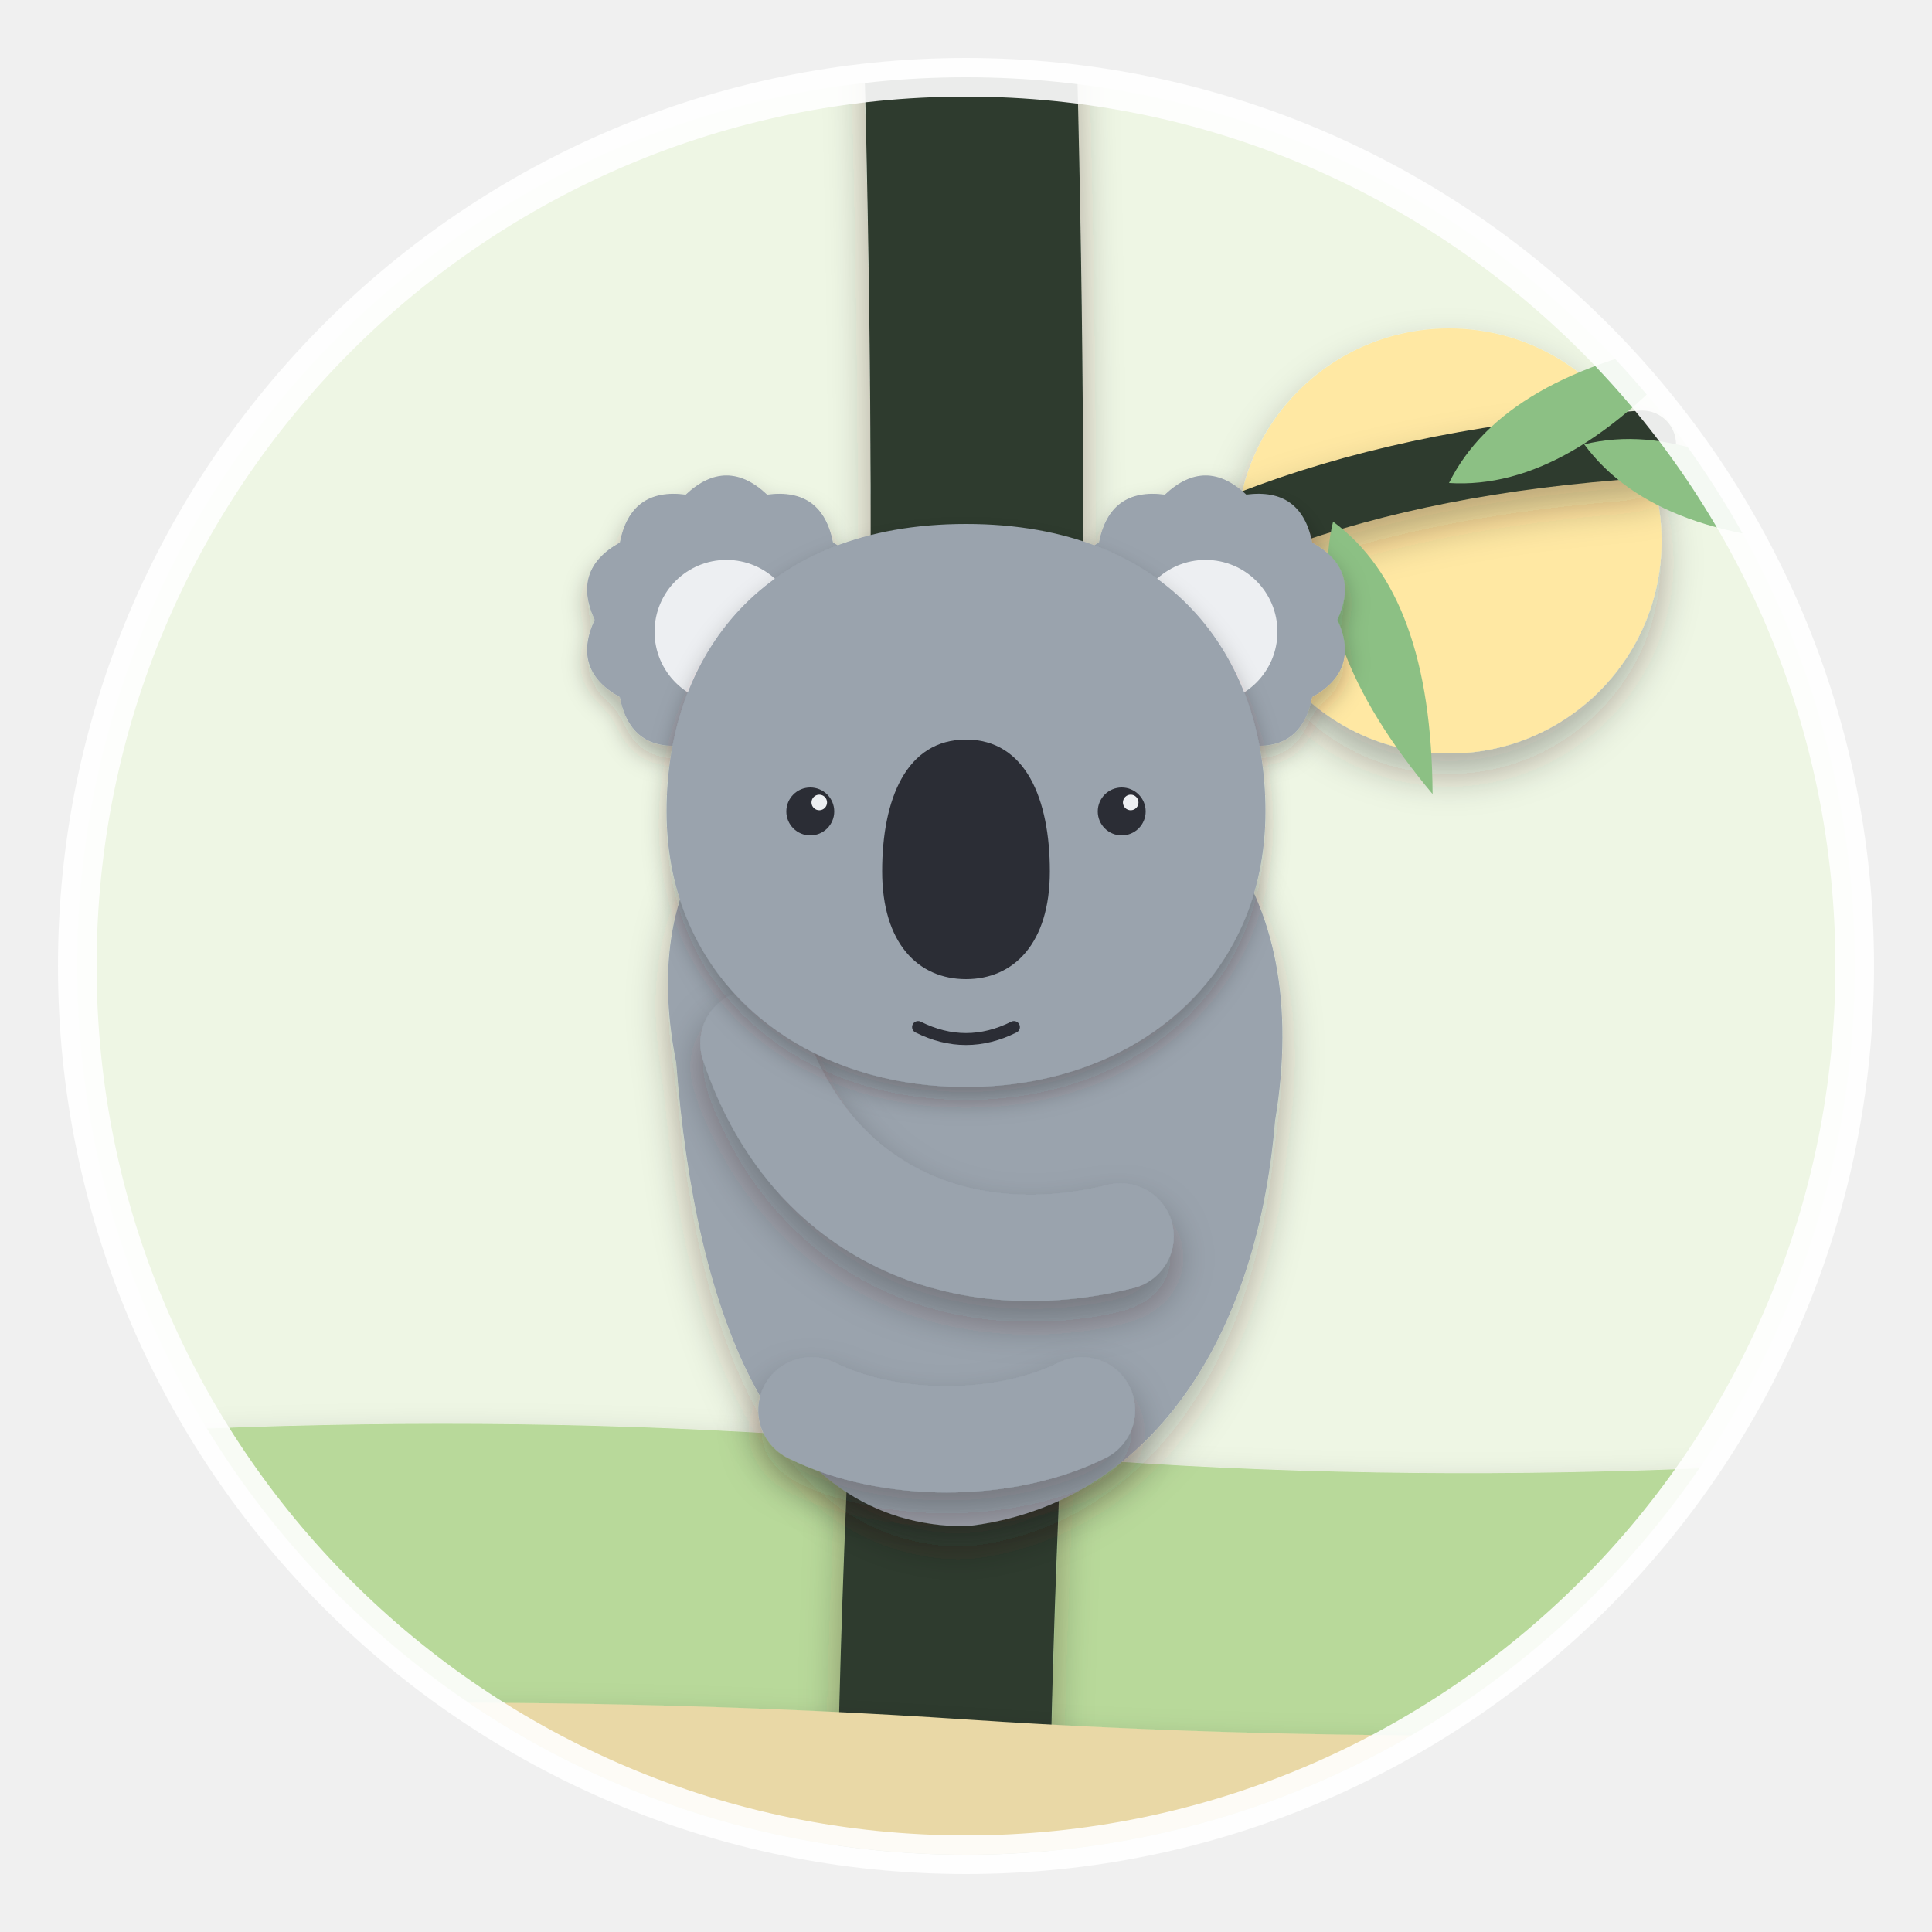
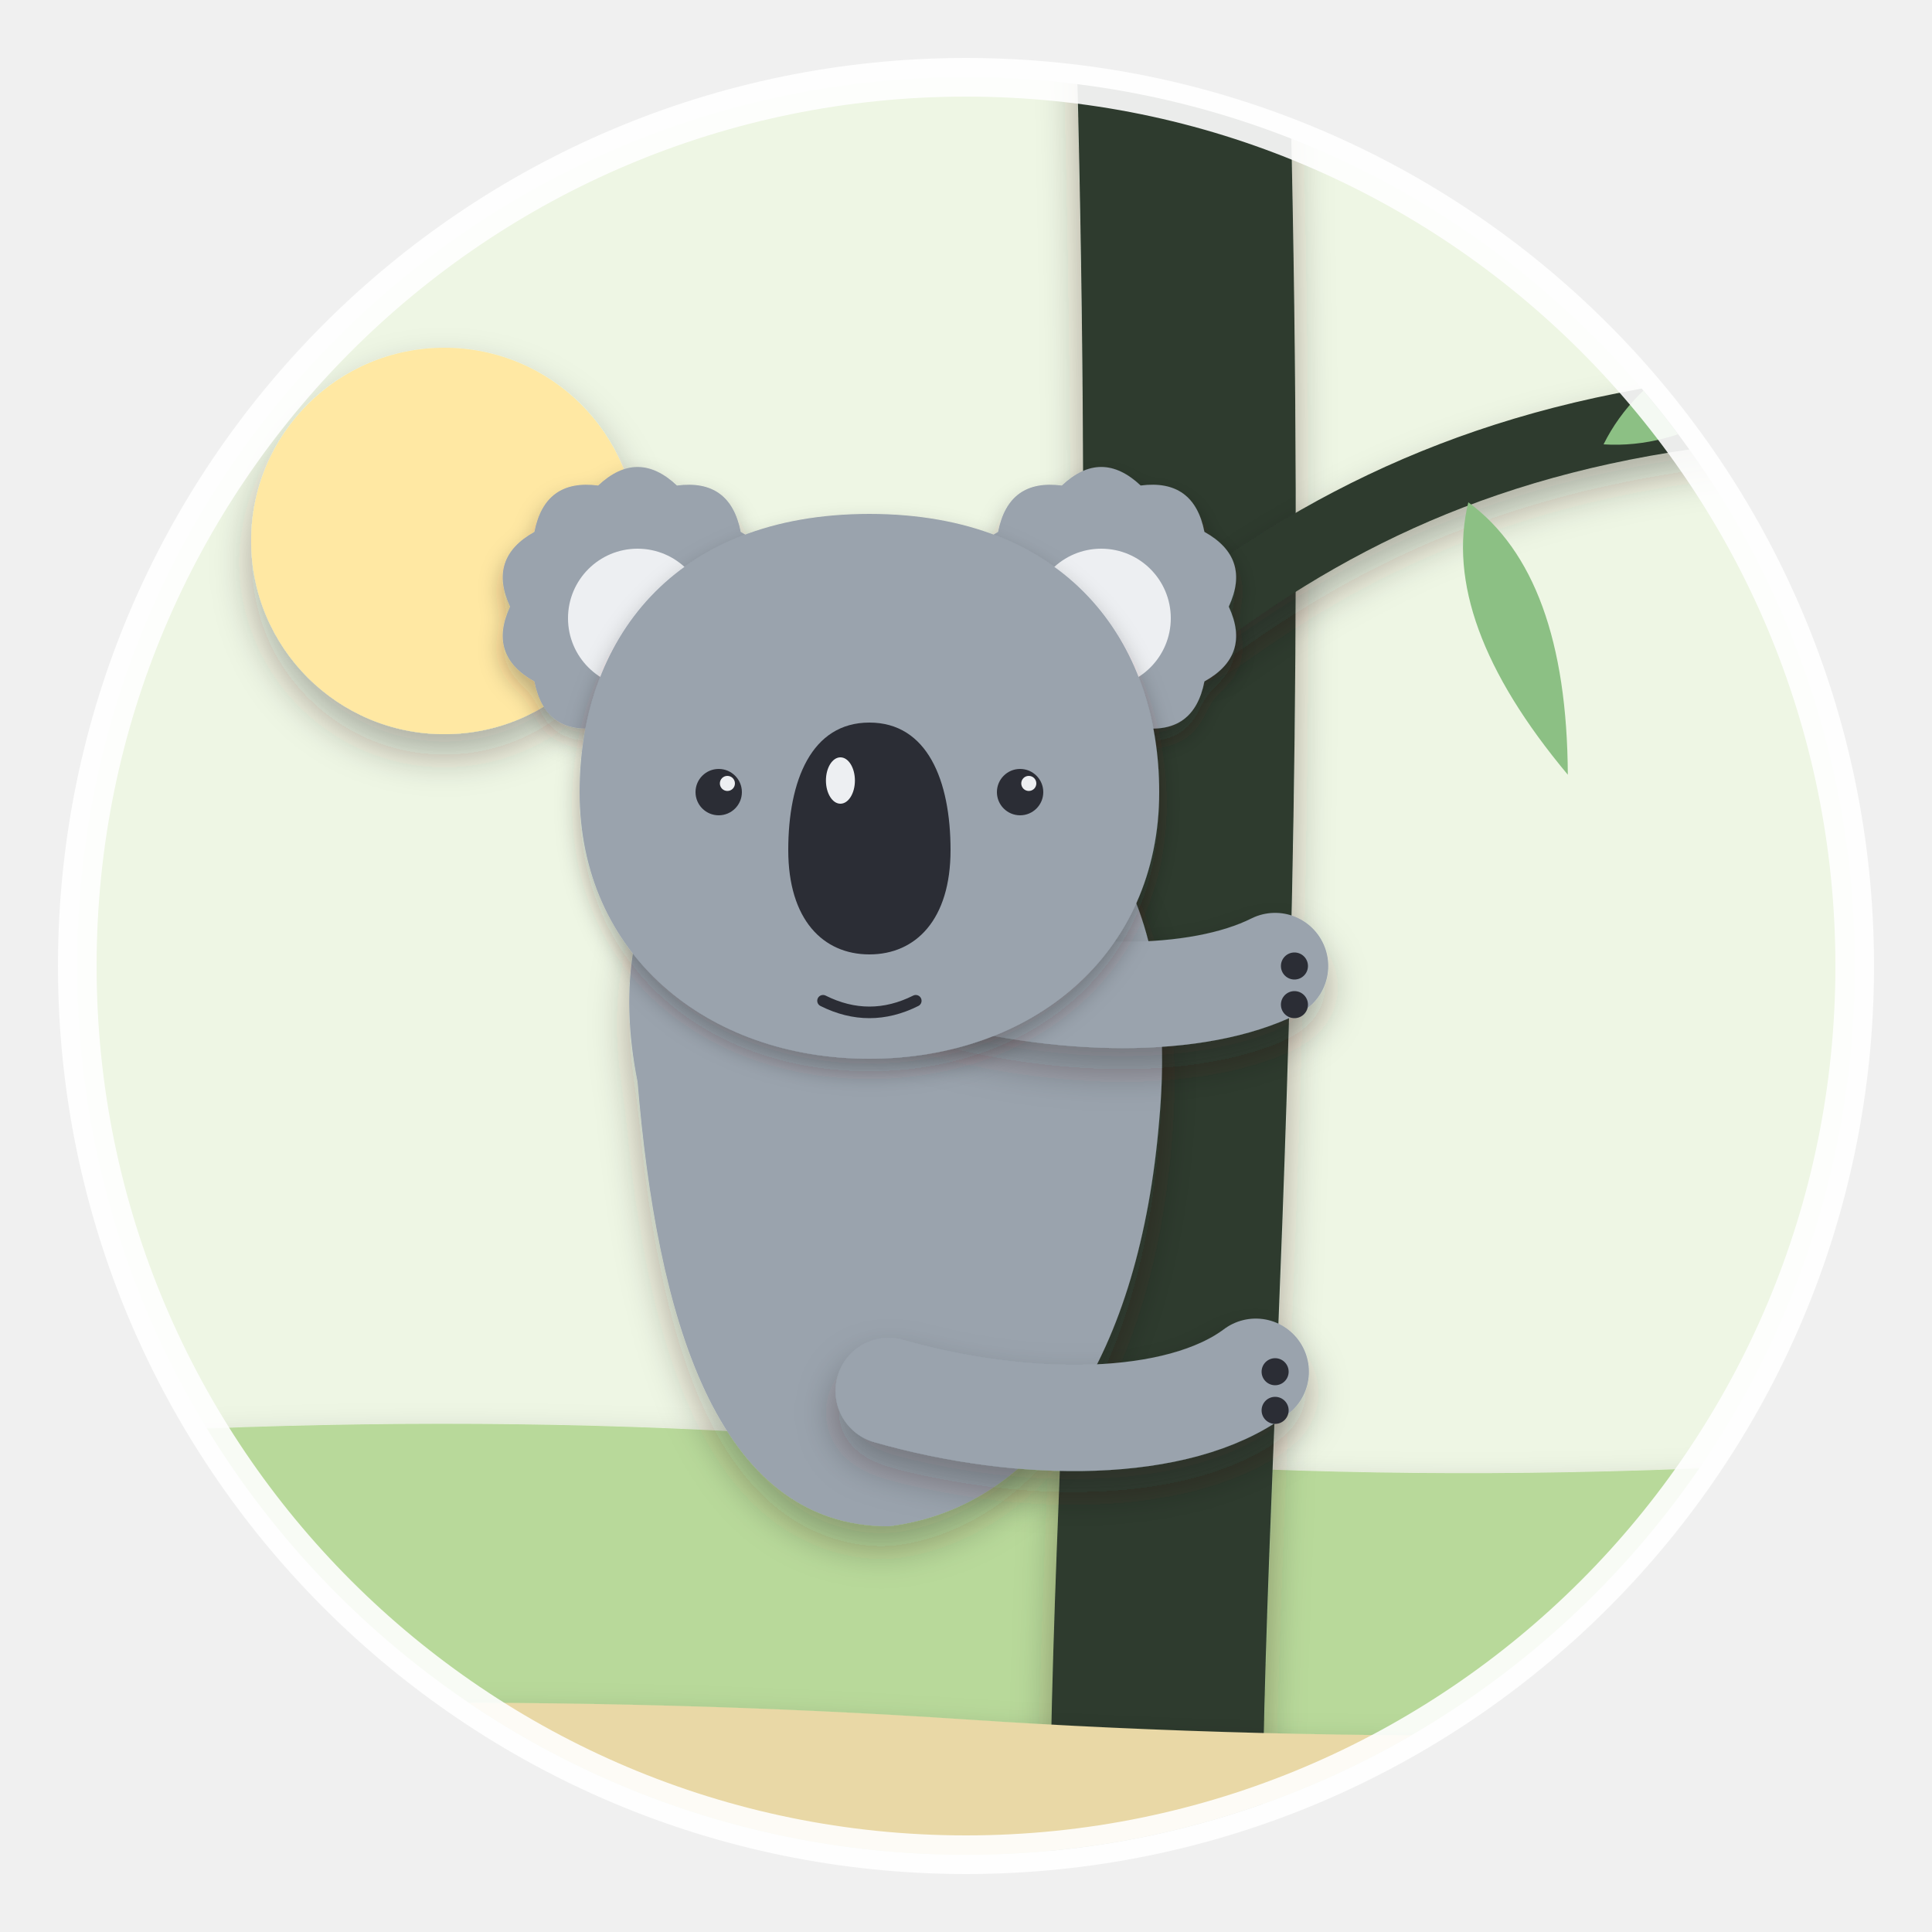
<svg xmlns="http://www.w3.org/2000/svg" viewBox="0 0 200 200" width="200" height="200">
  <defs>
    <clipPath id="clip">
      <circle cx="100" cy="100" r="92" />
    </clipPath>
    <filter id="ps" x="-20%" y="-20%" width="140%" height="140%">
      <feDropShadow dx="0" dy="2.2" stdDeviation="2" flood-color="#2a1f14" flood-opacity=".33" />
    </filter>
    <filter id="psl" filterUnits="userSpaceOnUse" x="-400" y="-400" width="1000" height="1000">
      <feDropShadow dx="0" dy="2.2" stdDeviation="2" flood-color="#2a1f14" flood-opacity=".33" />
    </filter>
  </defs>
  <g clip-path="url(#clip)">
    <rect width="200" height="200" fill="#EEF6E4" />
-     <circle filter="url(#ps)" cx="150" cy="56" r="22" fill="#FFE8A3" />
+     <circle filter="url(#ps)" cx="46" cy="56" r="20" fill="#FFE8A3" />
    <path filter="url(#ps)" d="M-30 151.8 Q40 144 100 150 T230 147.6 L230 230 L-30 230Z" fill="#B8D99A" />
-     <path filter="url(#psl)" d="M98 210 C96 160 104 110 100 -10" fill="none" stroke="#2D3A2E" stroke-width="22" stroke-linecap="round" stroke-linejoin="round" />
-     <path filter="url(#psl)" d="M102 70 C120 56 140 48 170 46" fill="none" stroke="#2D3A2E" stroke-width="7" stroke-linecap="round" stroke-linejoin="round" />
-     <path d="M150.0 50.0 Q162.6 50.8 176.0 35.0 Q155.6 38.7 150.0 50.0Z" fill="#8CC084" />
-     <path d="M164.0 46.0 Q171.5 56.2 192.2 56.3 Q176.3 43.0 164.0 46.0Z" fill="#8CC084" />
-     <path d="M138.0 54.0 Q135.0 66.3 148.3 82.2 Q148.2 61.5 138.0 54.0Z" fill="#8CC084" />
-     <path d="M176.0 48.0 Q187.3 42.4 191.0 22.0 Q175.2 35.4 176.0 48.0Z" fill="#8CC084" />
-     <path filter="url(#ps)" d="M70 110 C66 90 76 76 100 76 C124 76 136 92 132 116 C130 140 118 156 100 158 C80 158 72 136 70 110Z" fill="#9AA3AD" />
-     <path filter="url(#psl)" d="M78 108 C84 126 100 132 116 128" fill="none" stroke="#9AA3AD" stroke-width="11" stroke-linecap="round" stroke-linejoin="round" />
-     <path filter="url(#psl)" d="M84 146 C92 150 104 150 112 146" fill="none" stroke="#9AA3AD" stroke-width="11" stroke-linecap="round" stroke-linejoin="round" />
-     <g transform="translate(100 84) scale(0.62) translate(-100 -94)">
+     <path filter="url(#psl)" d="M120 210 C118 160 126 110 122 -10" fill="none" stroke="#2D3A2E" stroke-width="22" stroke-linecap="round" stroke-linejoin="round" />
+     <path filter="url(#psl)" d="M124 64 C140 52 158 44 184 42" fill="none" stroke="#2D3A2E" stroke-width="7" stroke-linecap="round" stroke-linejoin="round" />
+     <path d="M166.0 46.0 Q178.6 46.8 192.0 31.0 Q171.6 34.7 166.0 46.0Z" fill="#8CC084" />
+     <path d="M178.0 42.0 Q185.5 52.2 206.2 52.3 Q190.3 39.0 178.0 42.0Z" fill="#8CC084" />
+     <path d="M152.0 52.0 Q149.0 64.3 162.3 80.2 Q162.2 59.5 152.0 52.0Z" fill="#8CC084" />
+     <path d="M188.0 44.0 Q199.3 38.4 203.0 18.0 Q187.2 31.4 188.0 44.0Z" fill="#8CC084" />
+     <path filter="url(#ps)" d="M66 112 C62 92 72 78 94 78 C114 78 122 94 120 116 C118 140 108 156 92 158 C74 158 68 136 66 112Z" fill="#9AA3AD" />
+     <path filter="url(#psl)" d="M96 100 C110 104 124 104 132 100" fill="none" stroke="#9AA3AD" stroke-width="11" stroke-linecap="round" stroke-linejoin="round" />
+     <path filter="url(#psl)" d="M92 144 C106 148 122 148 130 142" fill="none" stroke="#9AA3AD" stroke-width="11" stroke-linecap="round" stroke-linejoin="round" />
+     <path d="M132.6 100 a1.4 1.4 0 1 0 2.8 0 a1.4 1.4 0 1 0 -2.8 0ZM132.6 104 a1.4 1.4 0 1 0 2.8 0 a1.4 1.4 0 1 0 -2.8 0ZM130.6 142 a1.4 1.4 0 1 0 2.8 0 a1.4 1.4 0 1 0 -2.8 0ZM130.6 146 a1.4 1.4 0 1 0 2.8 0 a1.4 1.4 0 1 0 -2.8 0Z" fill="#2B2D35" />
+     <g transform="translate(90 82) scale(0.6) translate(-100 -94)">
      <path filter="url(#ps)" d="M82.0 62.0 Q85.9 70.4 77.8 74.9 Q76.0 84.1 66.8 82.9 Q60.0 89.3 53.2 82.9 Q44.0 84.1 42.2 74.9 Q34.1 70.4 38.0 62.0 Q34.1 53.6 42.2 49.1 Q44.0 39.9 53.2 41.1 Q60.0 34.7 66.8 41.1 Q76.0 39.9 77.8 49.1 Q85.9 53.6 82.0 62.0Z" fill="#9AA3AD" />
      <path d="M48 64 a12 12 0 1 0 24 0 a12 12 0 1 0 -24 0Z" fill="#EDEFF2" />
      <path filter="url(#ps)" d="M162.0 62.0 Q165.9 70.4 157.8 74.9 Q156.0 84.1 146.8 82.9 Q140.0 89.3 133.2 82.9 Q124.0 84.1 122.2 74.9 Q114.1 70.4 118.0 62.0 Q114.1 53.6 122.2 49.1 Q124.0 39.9 133.2 41.1 Q140.0 34.7 146.8 41.1 Q156.0 39.9 157.8 49.1 Q165.9 53.6 162.0 62.0Z" fill="#9AA3AD" />
      <path d="M128 64 a12 12 0 1 0 24 0 a12 12 0 1 0 -24 0Z" fill="#EDEFF2" />
      <path filter="url(#ps)" d="M100 46 C134 46 150 68 150 94 C150 122 128 140 100 140 C72 140 50 122 50 94 C50 68 66 46 100 46Z" fill="#9AA3AD" />
      <path d="M100 82 C110 82 114 92 114 104 C114 116 108 122 100 122 C92 122 86 116 86 104 C86 92 90 82 100 82Z" fill="#2B2D35" />
+       <path d="M92.5 92 a2.5 4 0 1 0 5.0 0 a2.5 4 0 1 0 -5.0 0Z" fill="#EDEFF2" />
      <path d="M70 94 a4 4 0 1 0 8 0 a4 4 0 1 0 -8 0ZM122 94 a4 4 0 1 0 8 0 a4 4 0 1 0 -8 0Z" fill="#2B2D35" />
      <path d="M74.2 92.5 a1.3 1.3 0 1 0 2.6 0 a1.3 1.3 0 1 0 -2.6 0ZM126.2 92.5 a1.3 1.3 0 1 0 2.6 0 a1.3 1.3 0 1 0 -2.6 0Z" fill="#EDEFF2" />
      <path d="M92 130 Q100 134 108 130" fill="none" stroke="#2B2D35" stroke-width="2" stroke-linecap="round" stroke-linejoin="round" />
    </g>
    <path filter="url(#ps)" d="M-30 179.2 Q40 174 100 178 T230 176.4 L230 230 L-30 230Z" fill="#E9D8A6" />
  </g>
  <circle cx="100" cy="100" r="92" fill="none" stroke="#fff" stroke-width="4" opacity=".9" />
</svg>
